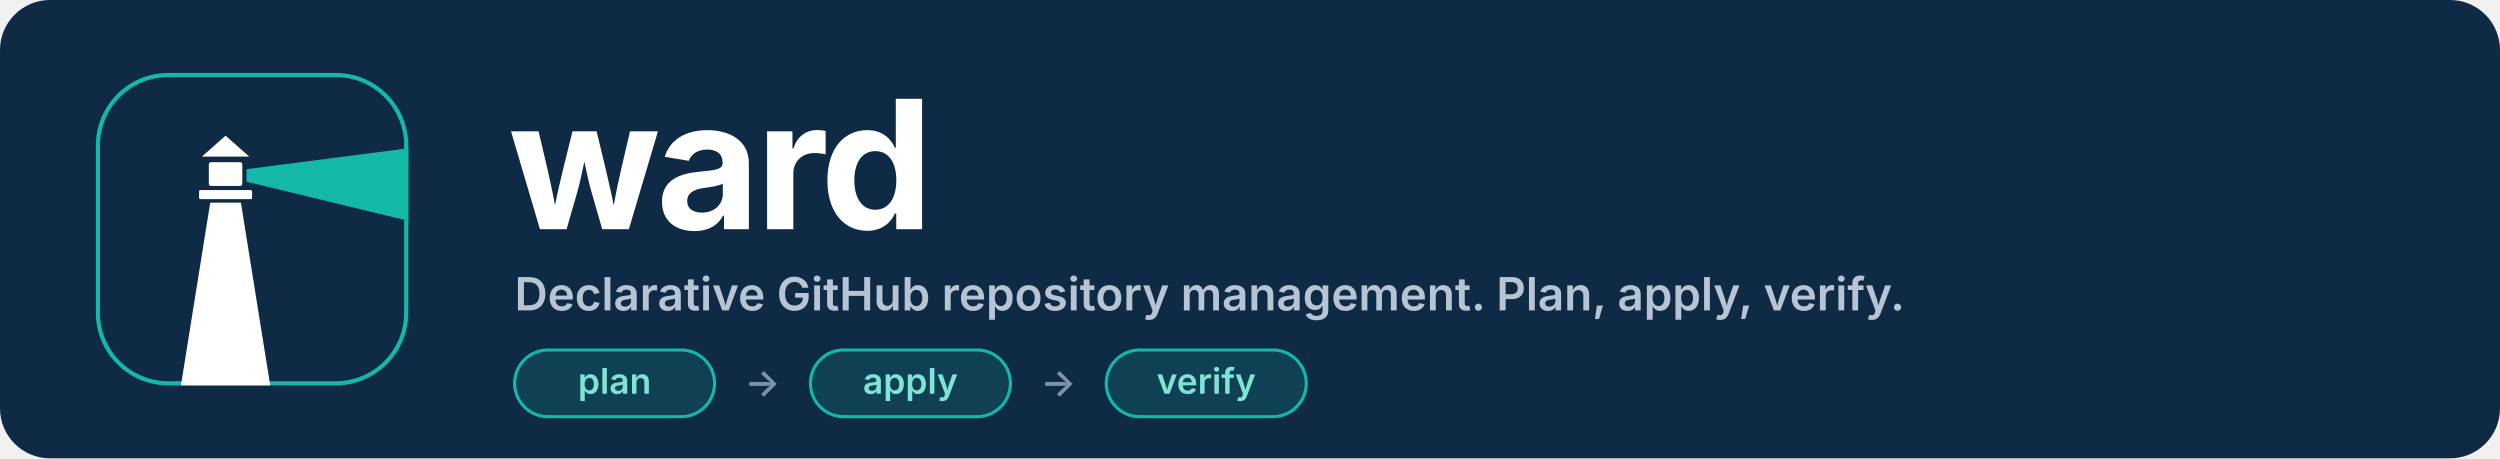
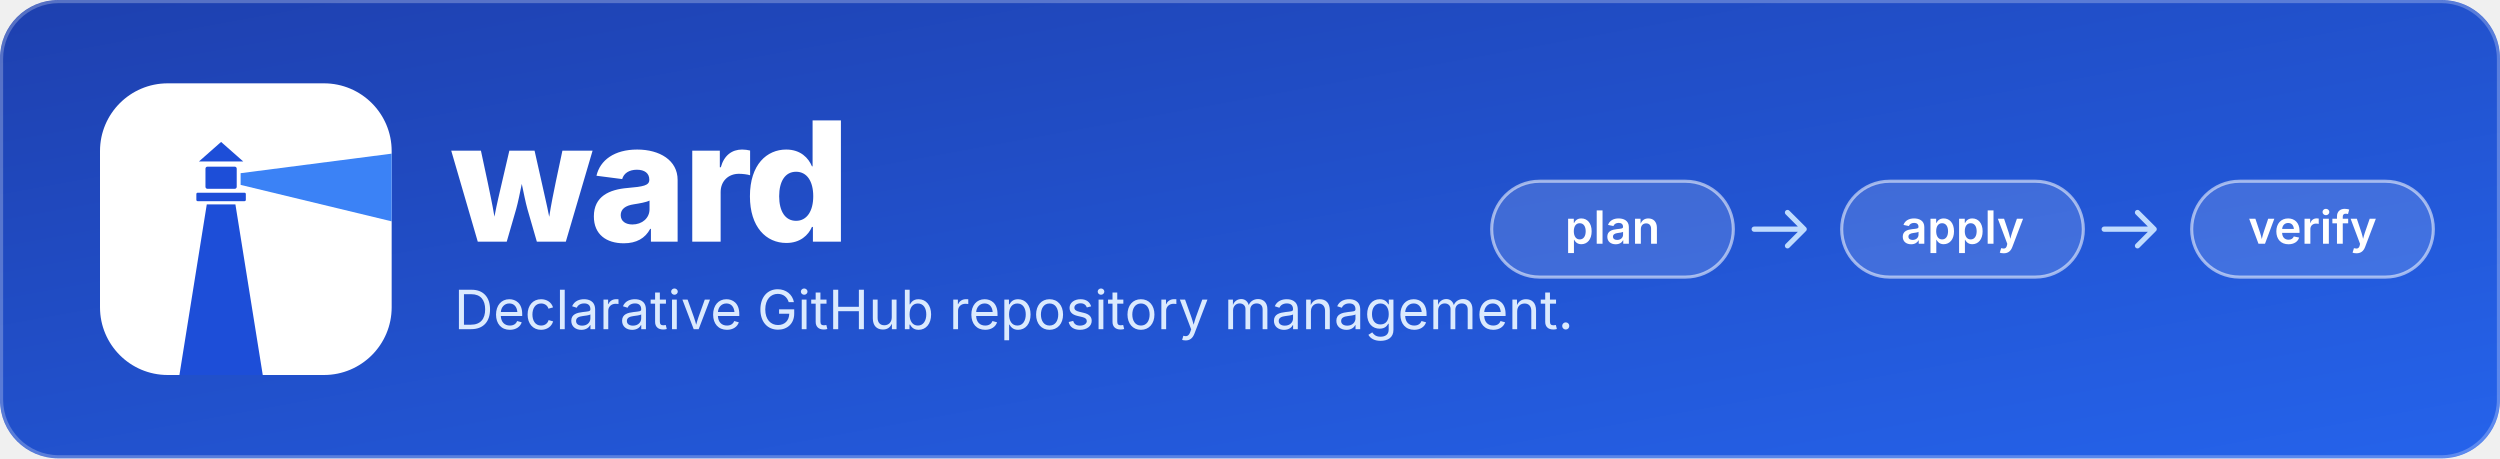
- <svg xmlns="http://www.w3.org/2000/svg" viewBox="0 0 1200 220" width="1200" height="220" role="img" aria-label="Ward. Declarative GitHub repository management. Plan, apply, verify.">
-   <style>
-     .f { font-family: Inter, 'Segoe UI', Helvetica, Arial, sans-serif; }
-     .pill text { animation: lit 6s ease-in-out infinite; }
-     .pill rect { animation: litbg 6s ease-in-out infinite; }
-     .p2 text, .p2 rect { animation-delay: 1.5s; }
-     .p3 text, .p3 rect { animation-delay: 3s; }
-     @keyframes litbg {
-       0%, 40%, 100% { fill: #14B8A6; fill-opacity: 0.16; }
-       10%, 25% { fill: #0D9488; fill-opacity: 1; }
-     }
-     @keyframes lit {
-       0%, 40%, 100% { fill: #7FE3D6; }
-       10%, 25% { fill: #FFFFFF; }
-     }
-   </style>
+ <svg xmlns="http://www.w3.org/2000/svg" width="1200" height="220" viewBox="0 0 1200 220" font-family="Inter, 'Segoe UI', Helvetica, Arial, sans-serif">
  <defs>
-     <clipPath id="card">
-       <rect width="1200" height="220" rx="24" />
-     </clipPath>
-     <clipPath id="tile">
-       <rect x="32" y="32" width="448" height="448" rx="104" />
-     </clipPath>
+     <linearGradient id="g" x1="0" y1="0" x2="1" y2="1">
+       <stop offset="0" stop-color="#1E40AF" />
+       <stop offset="1" stop-color="#2563EB" />
+     </linearGradient>
  </defs>
-   <g clip-path="url(#card)">
-     <rect width="1200" height="220" rx="24" fill="#0F2A44" />
-     <g transform="translate(46 35) scale(0.3348) translate(-32 -32)">
-       <rect x="35" y="35" width="442" height="442" rx="101" fill="#0F2A44" stroke="#14B8A6" stroke-width="6" />
-       <g clip-path="url(#tile)">
-         <g>
-           <animateTransform attributeName="transform" type="rotate" dur="6s" repeatCount="indefinite" calcMode="spline" keyTimes="0;0.25;0.5;0.75;1" keySplines="0.45 0 0.55 1;0.45 0 0.55 1;0.45 0 0.55 1;0.45 0 0.55 1" values="0 248 179;6 248 179;0 248 179;-6 248 179;0 248 179" />
-           <polygon points="248,170 248,188 480,244 480,140" fill="#14B8A6" />
-         </g>
-       </g>
-       <polygon points="196,218 240,218 282,480 154,480" fill="#FFFFFF" />
-       <rect x="180" y="200" width="76" height="13" rx="2" fill="#FFFFFF" />
-       <rect x="194" y="160" width="48" height="34" rx="3" fill="#FFFFFF" />
-       <polygon points="184,152 218,122 252,152" fill="#FFFFFF" />
-     </g>
-     <text class="f" x="244" y="110" font-size="86" font-weight="700" fill="#FFFFFF" letter-spacing="-2">ward</text>
-     <text class="f" x="247" y="149" font-size="22" font-weight="600" fill="#B6C4D4">Declarative GitHub repository management. Plan, apply, verify.</text>
-     <g class="f" font-size="17" font-weight="600" text-anchor="middle">
-       <g class="pill">
-         <rect x="247" y="168" width="96" height="32" rx="16" fill="#14B8A6" fill-opacity="0.16" stroke="#14B8A6" stroke-width="1.5" />
-         <text x="295" y="189" fill="#7FE3D6">plan</text>
-       </g>
-       <text x="366" y="190" fill="#7C93AA" font-size="18">→</text>
-       <g class="pill p2">
-         <rect x="389" y="168" width="96" height="32" rx="16" fill="#14B8A6" fill-opacity="0.16" stroke="#14B8A6" stroke-width="1.5" />
-         <text x="437" y="189" fill="#7FE3D6">apply</text>
-       </g>
-       <text x="508" y="190" fill="#7C93AA" font-size="18">→</text>
-       <g class="pill p3">
-         <rect x="531" y="168" width="96" height="32" rx="16" fill="#14B8A6" fill-opacity="0.16" stroke="#14B8A6" stroke-width="1.5" />
-         <text x="579" y="189" fill="#7FE3D6">verify</text>
-       </g>
-     </g>
+   <rect width="1200" height="220" rx="28" fill="url(#g)" />
+   <rect x="0.75" y="0.75" width="1198.5" height="218.5" rx="27.5" fill="none" stroke="#FFFFFF" stroke-opacity="0.25" stroke-width="1.5" />
+   <g transform="translate(38.00 30.00) scale(0.3125)">
+     <rect x="32" y="32" width="448" height="448" rx="104" fill="#FFFFFF" />
+     <polygon points="248,170 248,188 480,244 480,140" fill="#3B82F6" />
+     <polygon points="196,218 240,218 282,480 154,480" fill="#1D4ED8" />
+     <rect x="180" y="200" width="76" height="13" rx="2" fill="#1D4ED8" />
+     <rect x="194" y="160" width="48" height="34" rx="3" fill="#1D4ED8" />
+     <polygon points="184,152 218,122 252,152" fill="#1D4ED8" />
  </g>
+   <text x="216" y="116" font-size="80" font-weight="800" letter-spacing="-2" fill="#FFFFFF">ward</text>
+   <text x="218" y="158" font-size="26" fill="#DBEAFE">Declarative GitHub repository management.</text>
+   <rect x="716" y="87" width="116" height="46" rx="23" fill="#FFFFFF" fill-opacity="0.14" stroke="#FFFFFF" stroke-opacity="0.55" stroke-width="1.5" />
+   <text x="774.0" y="117" text-anchor="middle" font-size="22" font-weight="600" fill="#FFFFFF">plan</text>
+   <rect x="716" y="87" width="116" height="46" rx="23" fill="#FFFFFF" opacity="0">
+     <animate attributeName="opacity" values="0;1;1;0;0" keyTimes="0;0.05;0.28;0.33;1" dur="6s" begin="0s" repeatCount="indefinite" />
+   </rect>
+   <text x="774.0" y="117" text-anchor="middle" font-size="22" font-weight="700" fill="#1D4ED8" opacity="0">
+     <animate attributeName="opacity" values="0;1;1;0;0" keyTimes="0;0.05;0.28;0.33;1" dur="6s" begin="0s" repeatCount="indefinite" />plan</text>
+   <path d="M842 110h24m-8 -8l8 8l-8 8" fill="none" stroke="#BFDBFE" stroke-width="2.5" stroke-linecap="round" stroke-linejoin="round" />
+   <rect x="884" y="87" width="116" height="46" rx="23" fill="#FFFFFF" fill-opacity="0.14" stroke="#FFFFFF" stroke-opacity="0.55" stroke-width="1.5" />
+   <text x="942.0" y="117" text-anchor="middle" font-size="22" font-weight="600" fill="#FFFFFF">apply</text>
+   <rect x="884" y="87" width="116" height="46" rx="23" fill="#FFFFFF" opacity="0">
+     <animate attributeName="opacity" values="0;1;1;0;0" keyTimes="0;0.05;0.28;0.33;1" dur="6s" begin="2s" repeatCount="indefinite" />
+   </rect>
+   <text x="942.0" y="117" text-anchor="middle" font-size="22" font-weight="700" fill="#1D4ED8" opacity="0">
+     <animate attributeName="opacity" values="0;1;1;0;0" keyTimes="0;0.05;0.28;0.33;1" dur="6s" begin="2s" repeatCount="indefinite" />apply</text>
+   <path d="M1010 110h24m-8 -8l8 8l-8 8" fill="none" stroke="#BFDBFE" stroke-width="2.5" stroke-linecap="round" stroke-linejoin="round" />
+   <rect x="1052" y="87" width="116" height="46" rx="23" fill="#FFFFFF" fill-opacity="0.14" stroke="#FFFFFF" stroke-opacity="0.55" stroke-width="1.5" />
+   <text x="1110.0" y="117" text-anchor="middle" font-size="22" font-weight="600" fill="#FFFFFF">verify</text>
+   <rect x="1052" y="87" width="116" height="46" rx="23" fill="#FFFFFF" opacity="0">
+     <animate attributeName="opacity" values="0;1;1;0;0" keyTimes="0;0.05;0.28;0.33;1" dur="6s" begin="4s" repeatCount="indefinite" />
+   </rect>
+   <text x="1110.0" y="117" text-anchor="middle" font-size="22" font-weight="700" fill="#1D4ED8" opacity="0">
+     <animate attributeName="opacity" values="0;1;1;0;0" keyTimes="0;0.05;0.28;0.33;1" dur="6s" begin="4s" repeatCount="indefinite" />verify</text>
</svg>
